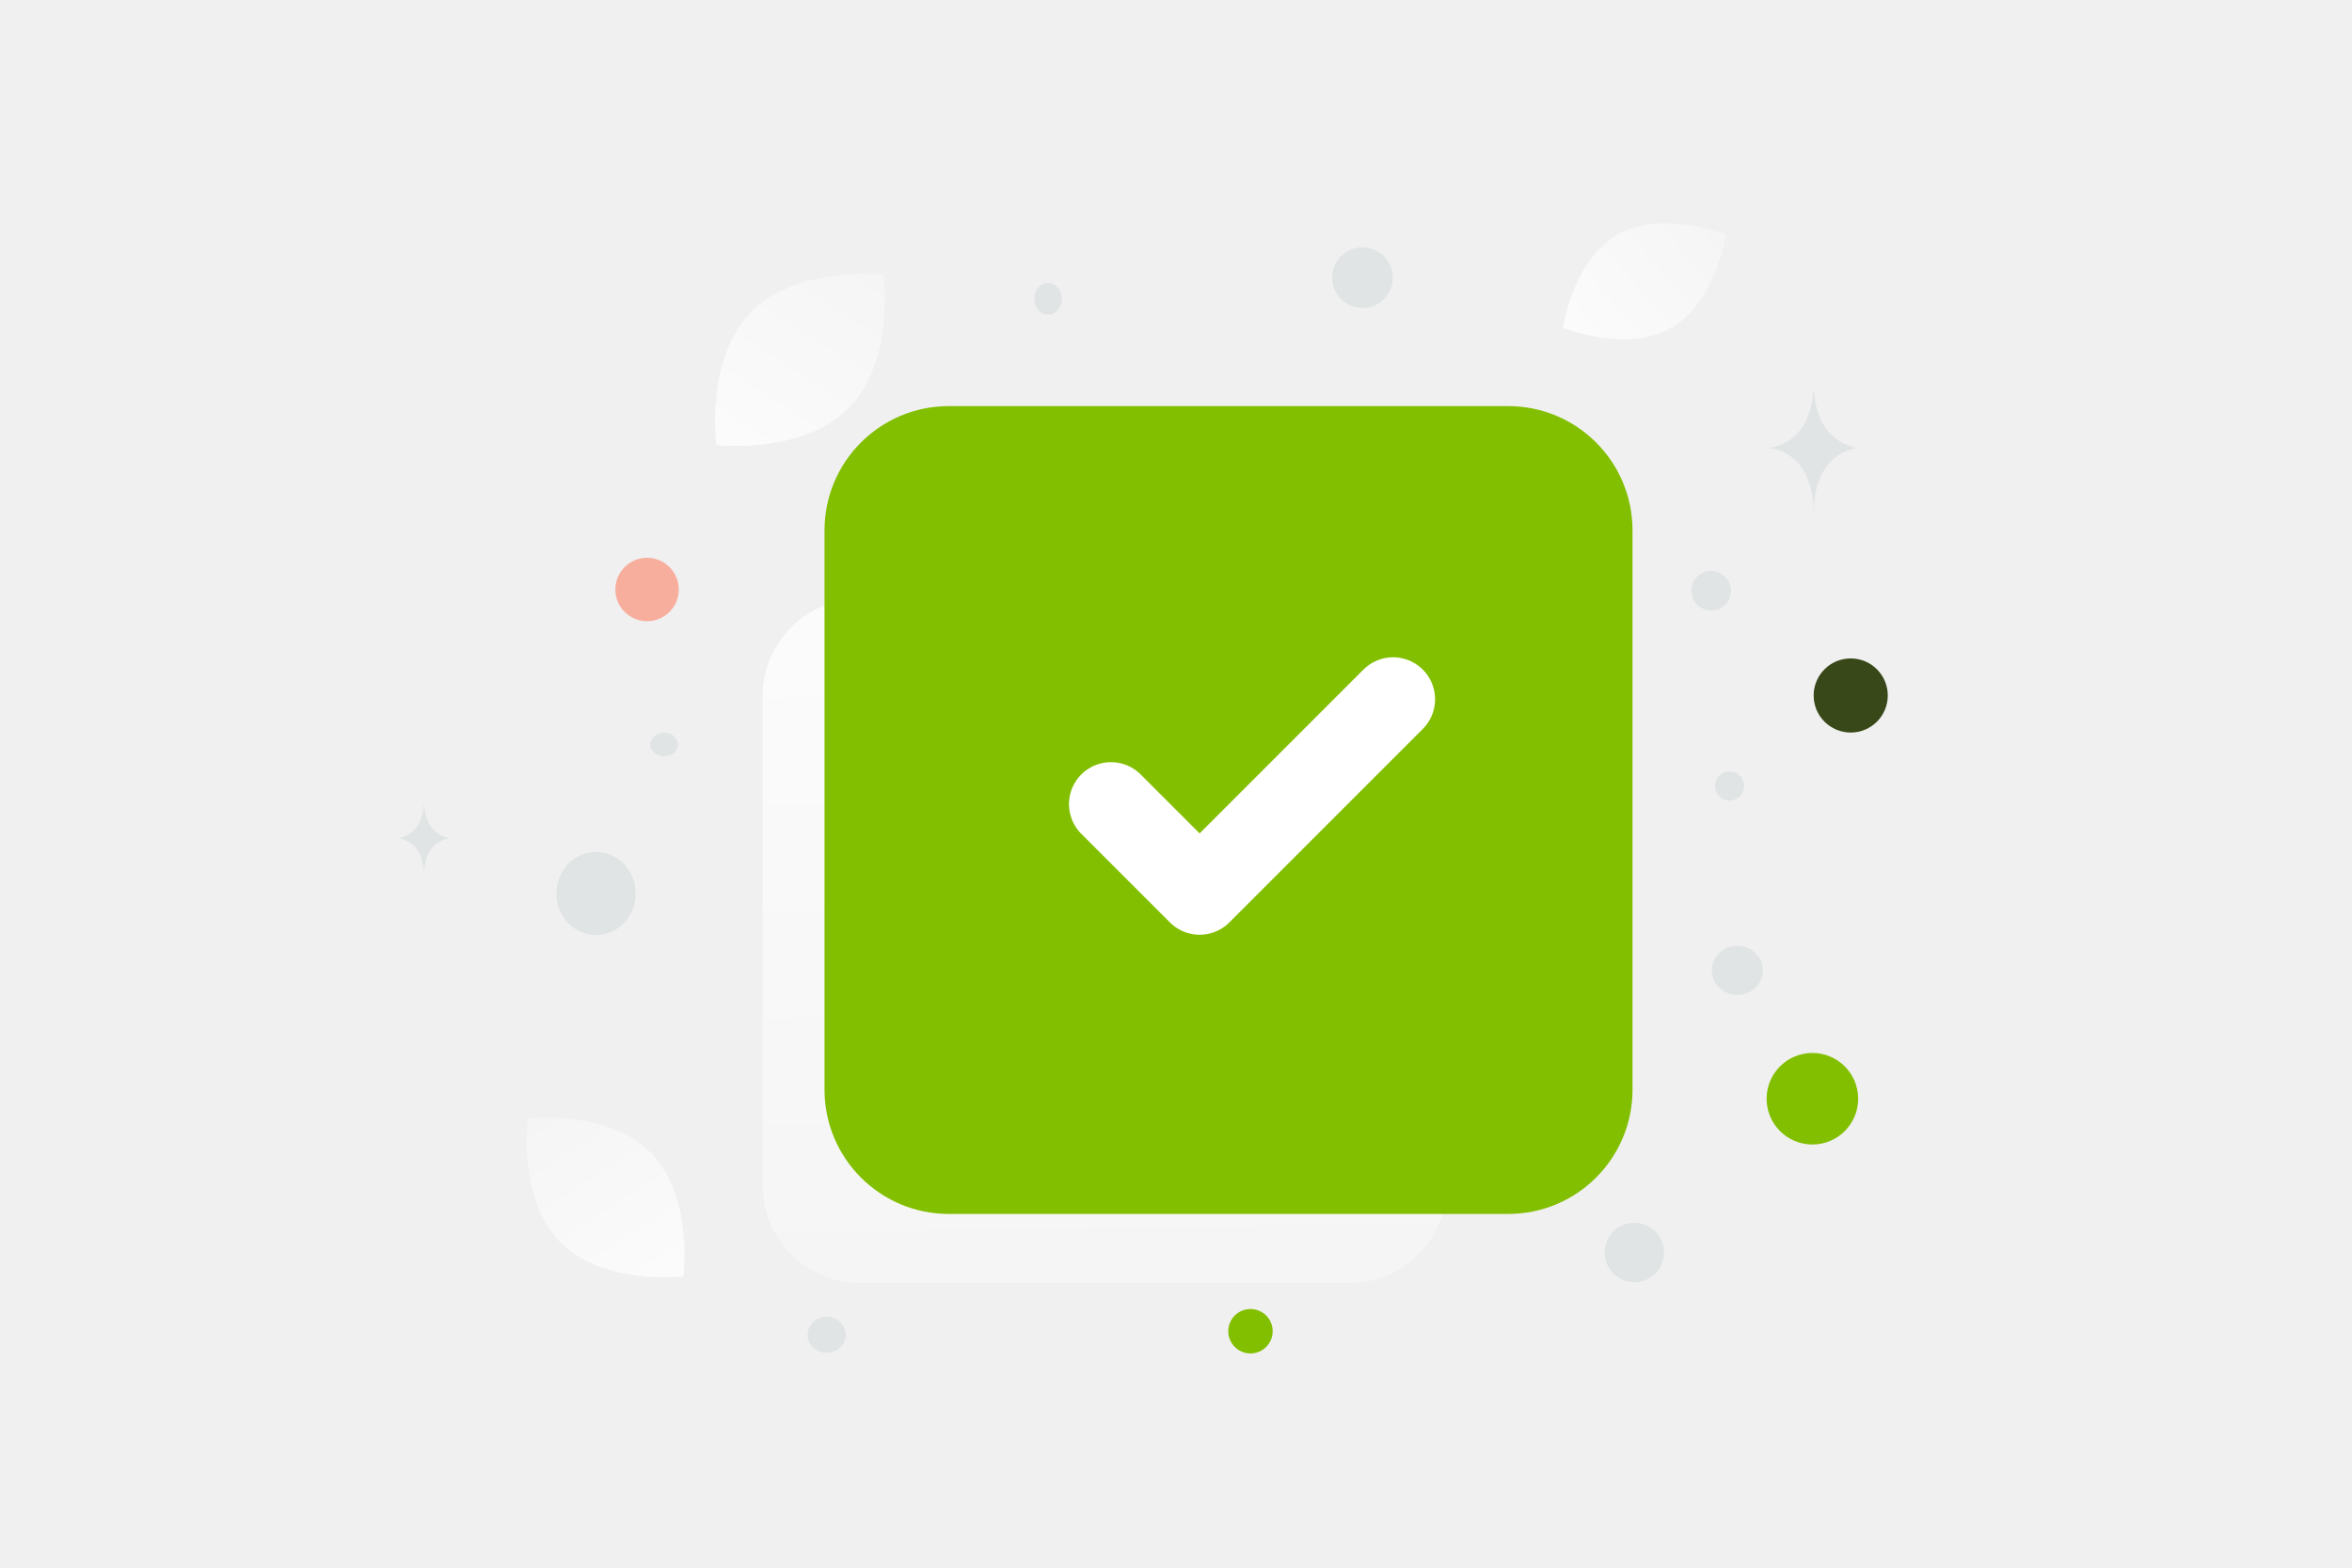
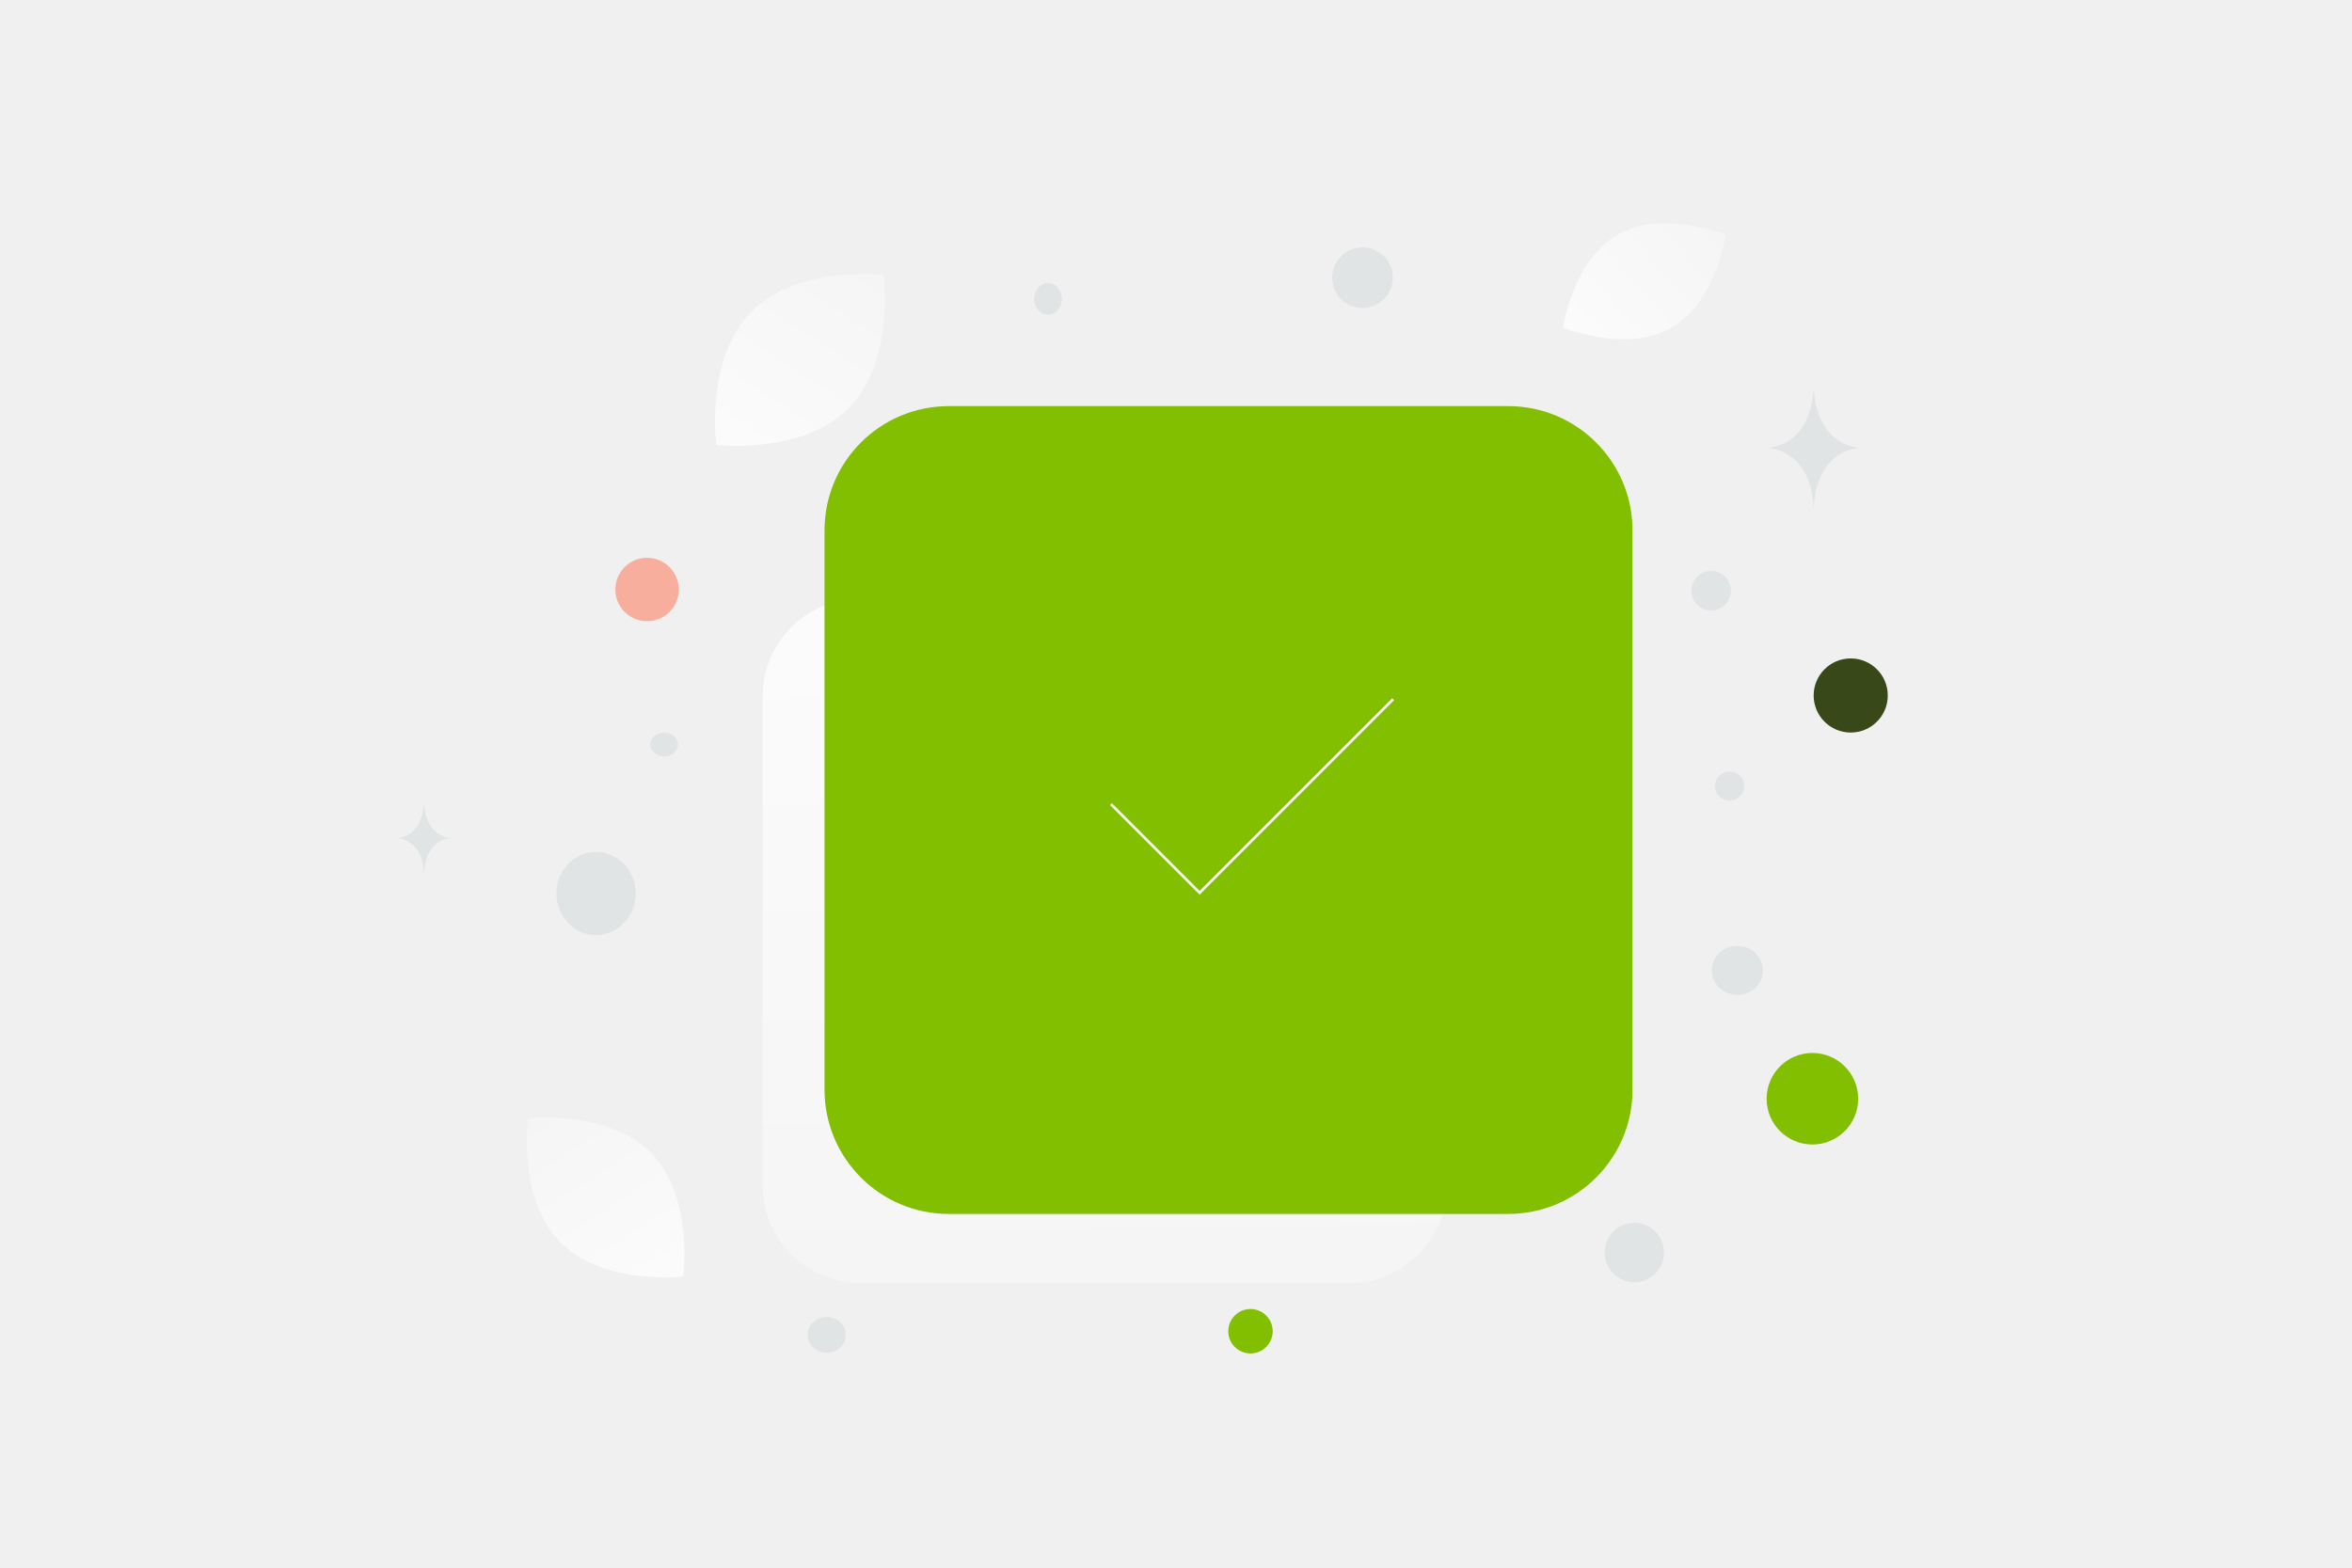
<svg xmlns="http://www.w3.org/2000/svg" width="900" height="600" viewBox="0 0 900 600" fill="none">
  <path fill="transparent" d="M0 0h900v600H0z" />
  <path d="M214.359 475.389c16.42 16.712 47.124 13.189 47.124 13.189s4.064-30.62-12.372-47.322c-16.419-16.712-47.109-13.198-47.109-13.198s-4.063 30.619 12.357 47.331z" fill="url(#a)" />
  <path d="M639.439 125.517c-17.194 9.808-41.345-.121-41.345-.121s3.743-25.827 20.946-35.623c17.194-9.808 41.335.11 41.335.11s-3.743 25.827-20.936 35.634z" fill="url(#b)" />
  <path d="M324.812 156.133c-17.672 17.987-50.72 14.194-50.72 14.194s-4.373-32.955 13.316-50.931c17.673-17.987 50.704-14.206 50.704-14.206s4.373 32.956-13.3 50.943z" fill="url(#c)" />
  <ellipse rx="15.17" ry="15.928" transform="matrix(1 0 0 -1 228.07 341.957)" fill="#E1E4E5" />
  <circle r="8.5" transform="matrix(1 0 0 -1 478.5 509.5)" fill="#82bf00" />
  <circle r="17.518" transform="matrix(1 0 0 -1 693.518 420.518)" fill="#82bf00" />
  <circle cx="708.183" cy="266.183" r="14.183" fill="#384818" />
  <circle cx="247.603" cy="225.621" r="12.136" fill="#F8AE9D" />
  <ellipse cx="316.324" cy="510.867" rx="7.324" ry="6.867" fill="#E1E4E5" />
  <ellipse cx="664.796" cy="371.388" rx="9.796" ry="9.388" fill="#E1E4E5" />
  <circle cx="625.378" cy="479.378" r="11.377" fill="#E1E4E5" />
  <ellipse cx="401.025" cy="114.39" rx="5.309" ry="6.068" fill="#E1E4E5" />
  <circle cx="661.834" cy="300.834" r="5.58" transform="rotate(105 661.834 300.834)" fill="#E1E4E5" />
  <circle cx="654.769" cy="226.082" r="7.585" fill="#E1E4E5" />
  <ellipse cx="254.159" cy="284.946" rx="5.309" ry="4.551" fill="#E1E4E5" />
  <circle cx="521.363" cy="106.27" r="11.613" transform="rotate(105 521.363 106.27)" fill="#E1E4E5" />
  <path d="M162.314 308.103h-.149C161.284 320.589 152 320.781 152 320.781s10.238.2 10.238 14.628c0-14.428 10.238-14.628 10.238-14.628s-9.281-.192-10.162-12.678zm531.83-158.512h-.256c-1.518 21.504-17.507 21.835-17.507 21.835s17.632.345 17.632 25.192c0-24.847 17.632-25.192 17.632-25.192s-15.983-.331-17.501-21.835z" fill="#E1E4E5" />
  <path fill-rule="evenodd" clip-rule="evenodd" d="M553.714 397.505v56.123c0 20.672-16.743 37.416-37.415 37.416H329.22c-20.672 0-37.415-16.744-37.415-37.416V266.55c0-20.672 16.743-37.416 37.415-37.416h56.124" fill="url(#d)" />
  <path fill-rule="evenodd" clip-rule="evenodd" d="M363.07 155.431h214.049c26.28 0 47.566 21.286 47.566 47.566v214.049c0 26.28-21.286 47.566-47.566 47.566H363.07c-26.28 0-47.566-21.286-47.566-47.566V202.997c0-26.28 21.286-47.566 47.566-47.566z" fill="#82bf00" />
-   <path d="m425.113 307.765 33.925 33.924 74.038-74.059" stroke="#fff" stroke-width="32.125" stroke-linecap="round" stroke-linejoin="round" />
+   <path d="m425.113 307.765 33.925 33.924 74.038-74.059" stroke="#fff" strokeWidth="32.125" strokeLinecap="round" strokeLinejoin="round" />
  <defs>
    <linearGradient id="a" x1="279.871" y1="532.474" x2="161.165" y2="346.391" gradientUnits="userSpaceOnUse">
      <stop stop-color="#fff" />
      <stop offset="1" stop-color="#EEE" />
    </linearGradient>
    <linearGradient id="b" x1="573.046" y1="156.85" x2="712.364" y2="32.889" gradientUnits="userSpaceOnUse">
      <stop stop-color="#fff" />
      <stop offset="1" stop-color="#EEE" />
    </linearGradient>
    <linearGradient id="c" x1="254.302" y1="217.573" x2="382.065" y2="17.293" gradientUnits="userSpaceOnUse">
      <stop stop-color="#fff" />
      <stop offset="1" stop-color="#EEE" />
    </linearGradient>
    <linearGradient id="d" x1="417.175" y1="82.293" x2="425.251" y2="775.957" gradientUnits="userSpaceOnUse">
      <stop stop-color="#fff" />
      <stop offset="1" stop-color="#EEE" />
    </linearGradient>
  </defs>
</svg>
